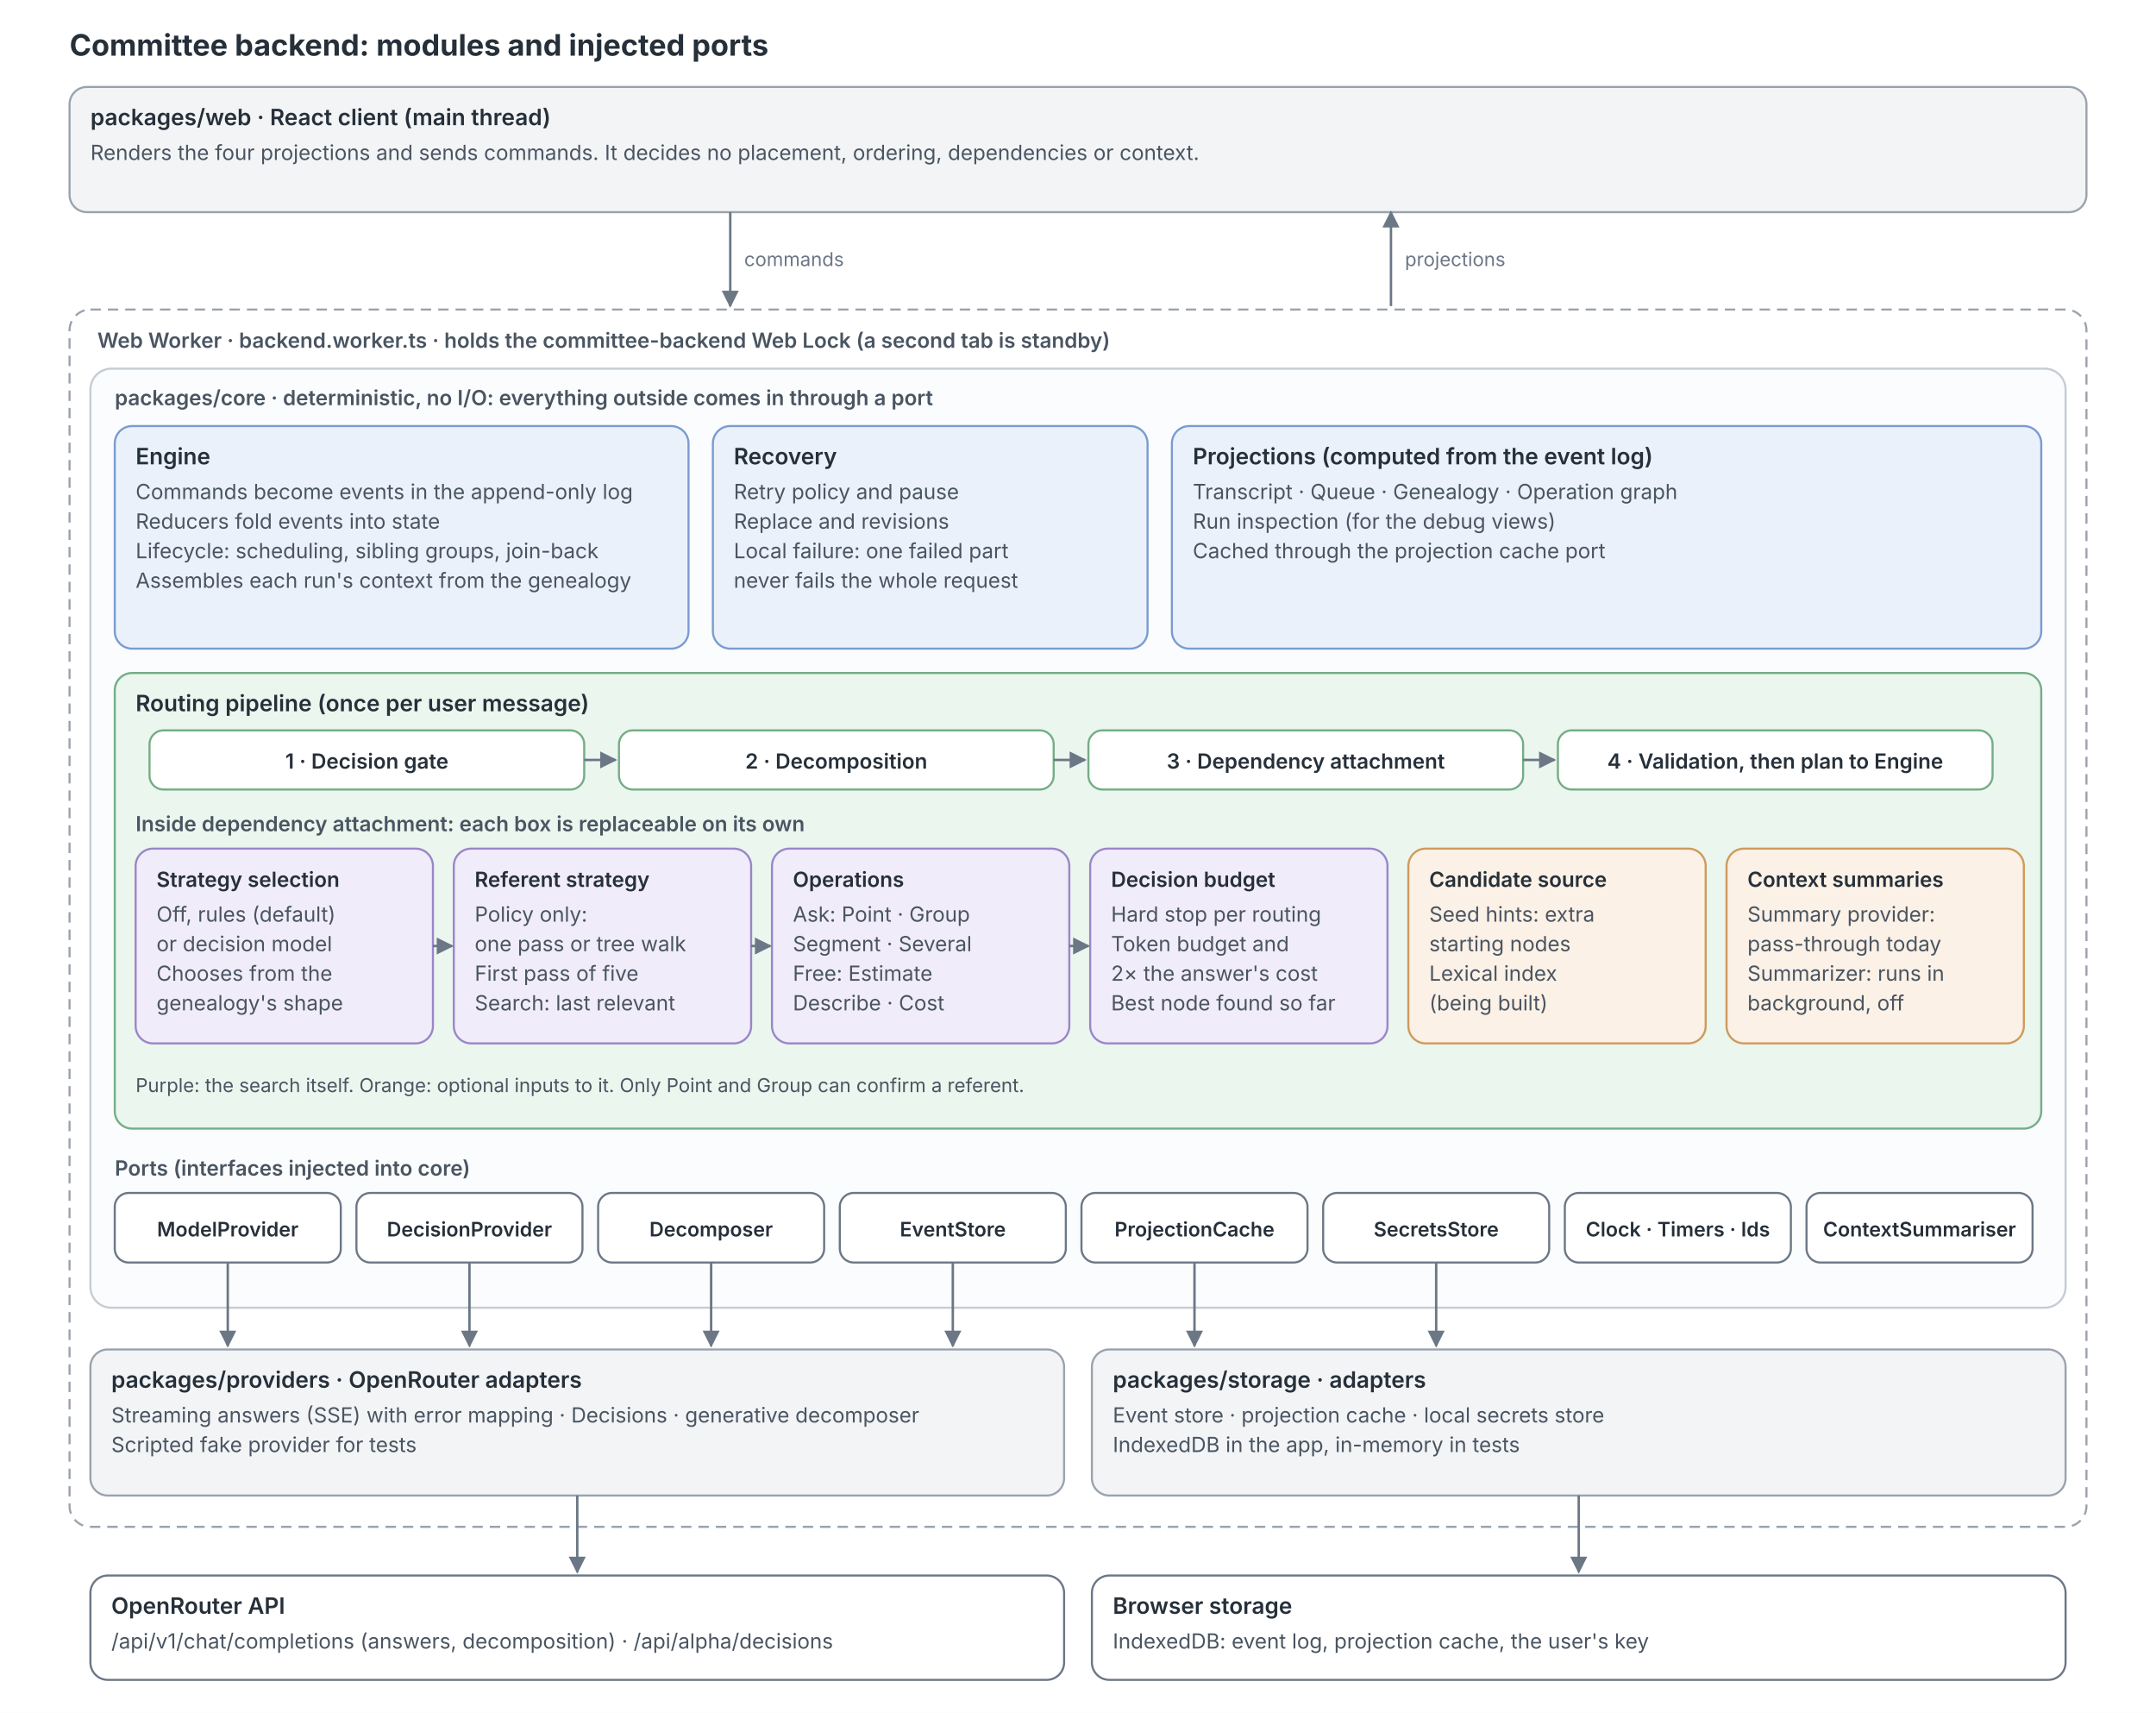
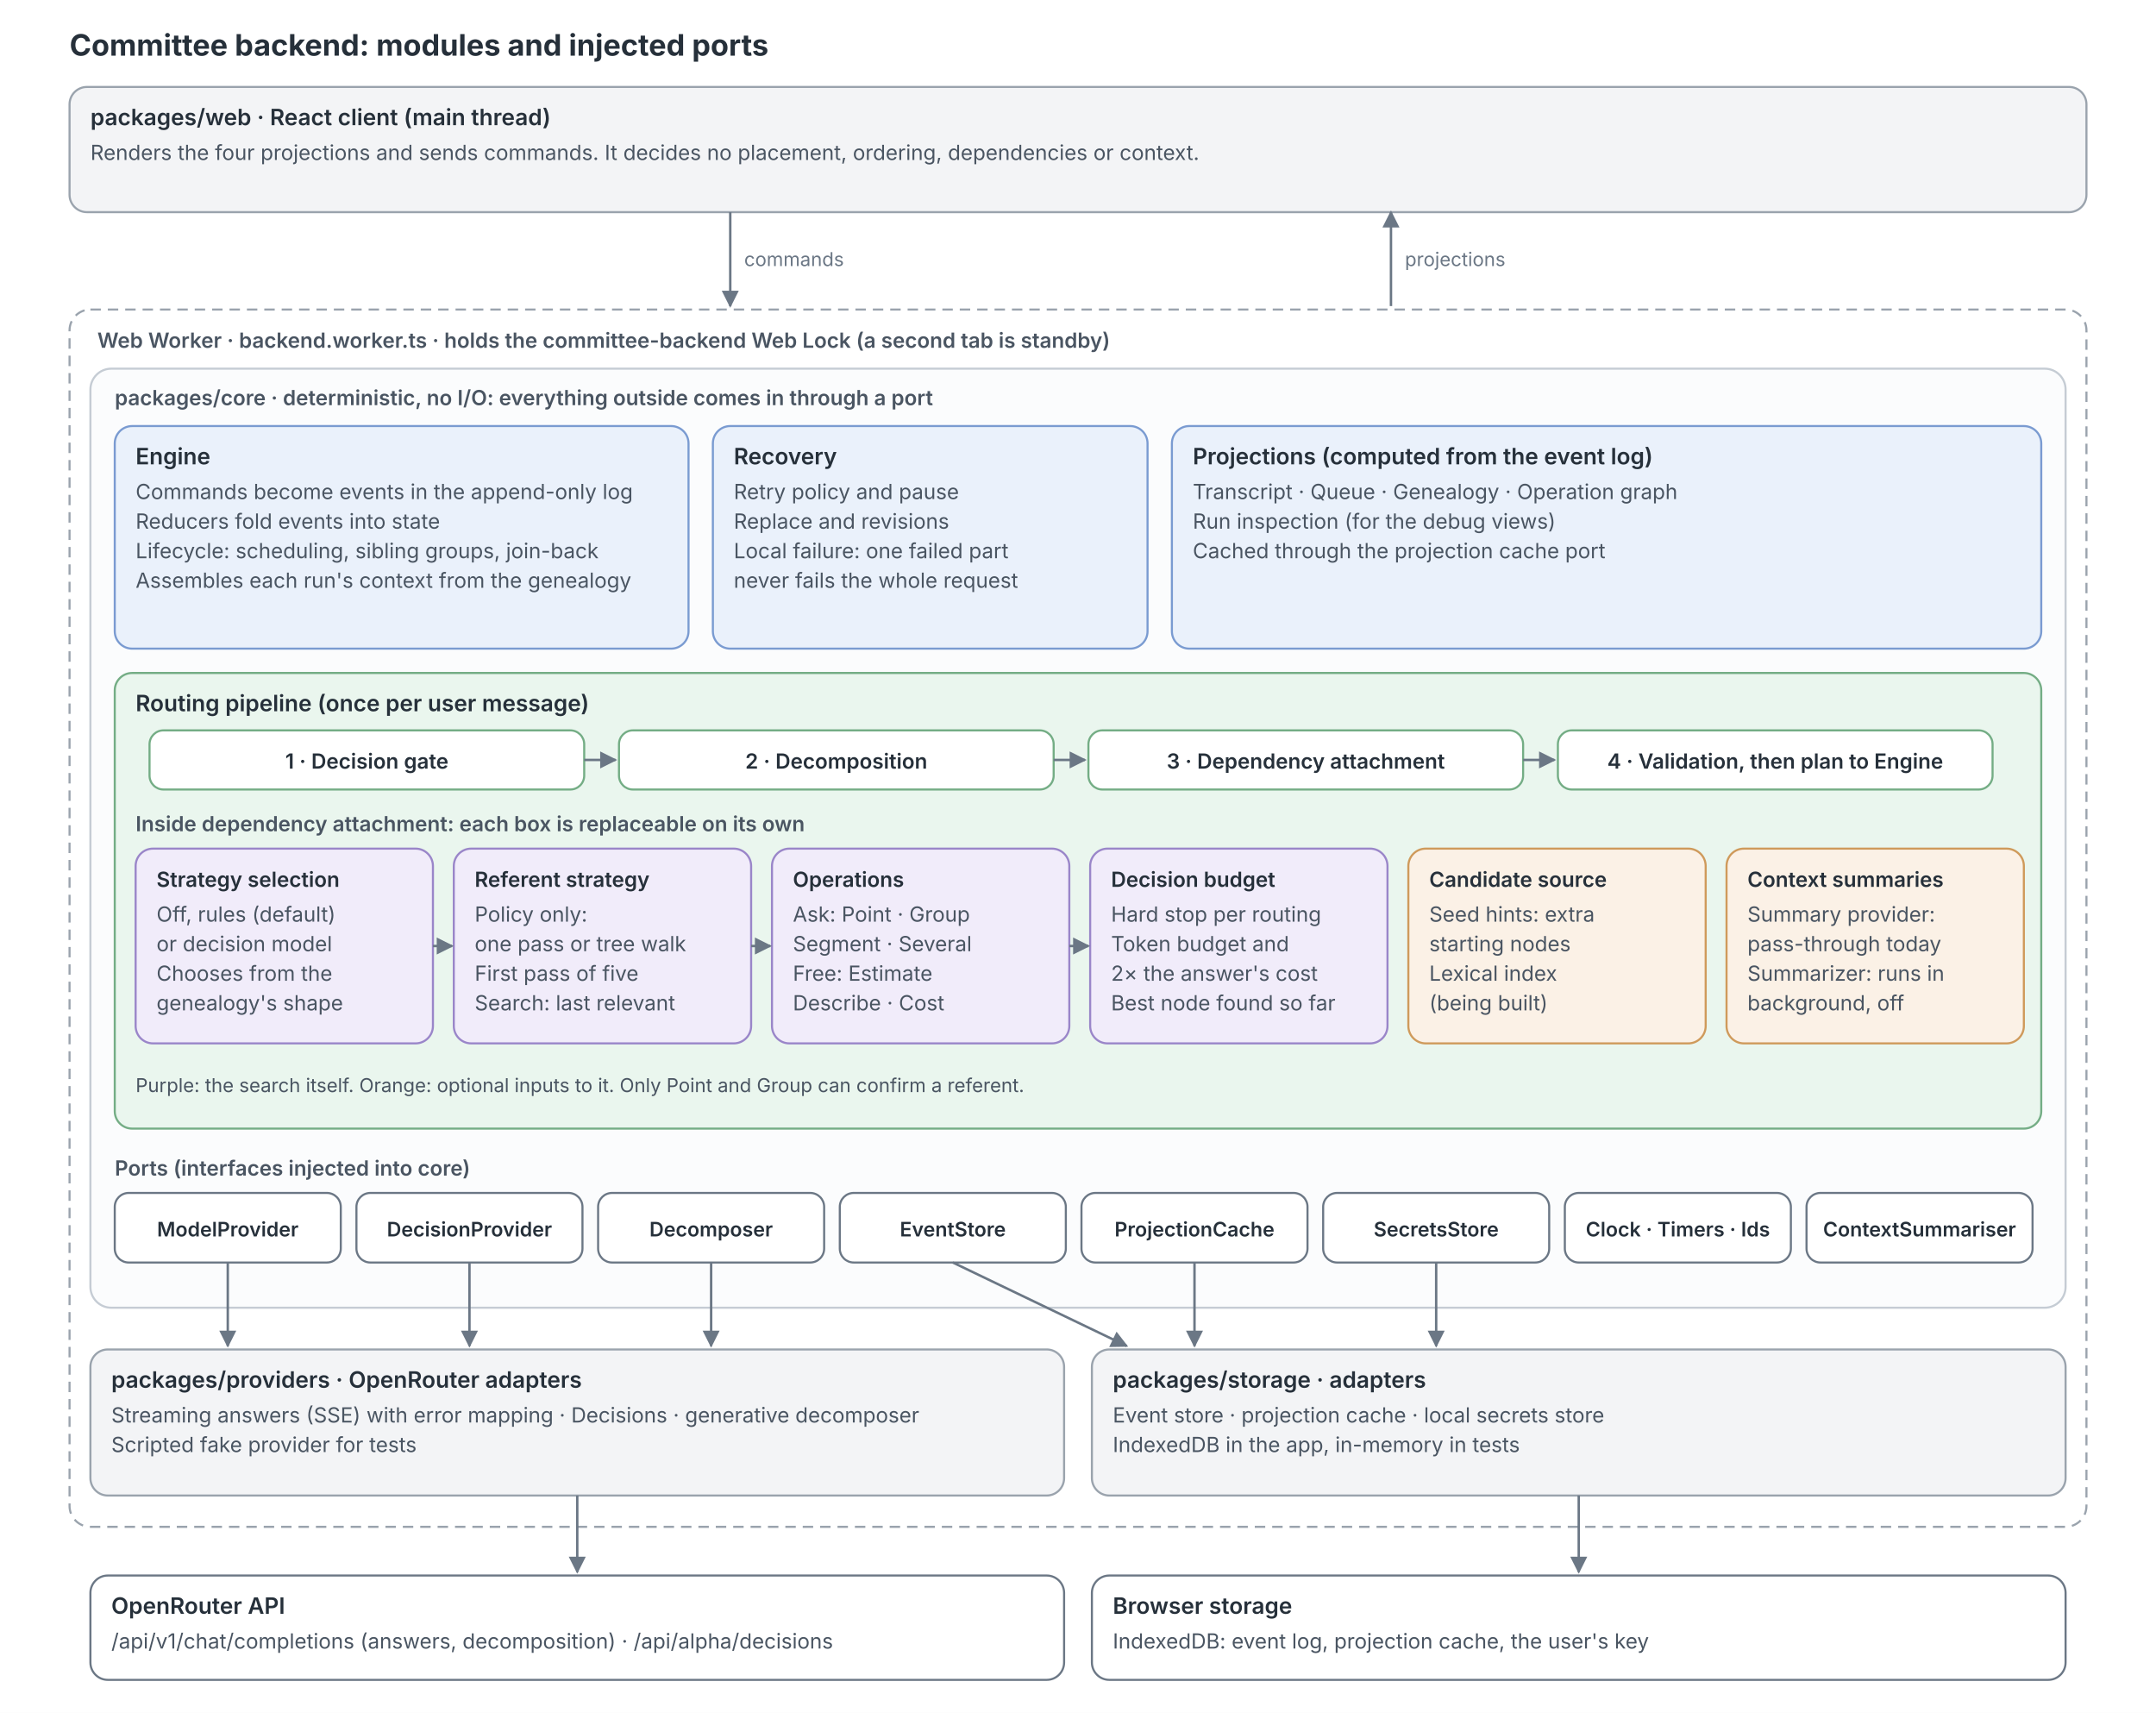
<svg xmlns="http://www.w3.org/2000/svg" viewBox="0 0 1240 985" width="1240" height="985" font-family="Inter, Helvetica, Arial, sans-serif">
  <defs>
    <marker id="a" viewBox="0 0 10 10" refX="9" refY="5" markerWidth="7" markerHeight="7" orient="auto-start-reverse">
      <path d="M0 0L10 5L0 10z" fill="#6b7785" />
    </marker>
  </defs>
  <rect width="1240" height="985" fill="#ffffff" />
  <text x="40" y="32" font-size="17" font-weight="700" fill="#26303a" text-anchor="start">Committee backend: modules and injected ports</text>
  <rect x="40" y="50" width="1160" height="72" rx="10" fill="#f3f4f6" stroke="#9aa3ad" stroke-width="1.2" />
  <text x="52" y="72" font-size="13" font-weight="600" fill="#26303a" text-anchor="start">packages/web · React client (main thread)</text>
  <text x="52" y="92" font-size="12" font-weight="400" fill="#4a5562" text-anchor="start">Renders the four projections and sends commands. It decides no placement, ordering, dependencies or context.</text>
  <line x1="420" y1="122" x2="420" y2="176" stroke="#6b7785" stroke-width="1.4" marker-end="url(#a)" />
  <text x="428.0" y="153.0" font-size="11" font-weight="400" fill="#6b7785" text-anchor="start">commands</text>
  <line x1="800" y1="176" x2="800" y2="122" stroke="#6b7785" stroke-width="1.4" marker-end="url(#a)" />
  <text x="808.0" y="153.0" font-size="11" font-weight="400" fill="#6b7785" text-anchor="start">projections</text>
  <rect x="40" y="178" width="1160" height="700" rx="12" fill="#ffffff" stroke="#9aa3ad" stroke-width="1.2" stroke-dasharray="6 4" />
  <text x="56" y="200" font-size="12" font-weight="600" fill="#4a5562" text-anchor="start">Web Worker · backend.worker.ts · holds the committee-backend Web Lock (a second tab is standby)</text>
  <rect x="52" y="212" width="1136" height="540" rx="12" fill="#fbfcfd" stroke="#c5ccd4" stroke-width="1.2" />
  <text x="66" y="233" font-size="12" font-weight="600" fill="#4a5562" text-anchor="start">packages/core · deterministic, no I/O: everything outside comes in through a port</text>
  <rect x="66" y="245" width="330" height="128" rx="10" fill="#eaf1fb" stroke="#7a9bd1" stroke-width="1.2" />
  <text x="78" y="267" font-size="13" font-weight="600" fill="#26303a" text-anchor="start">Engine</text>
  <text x="78" y="287" font-size="12" font-weight="400" fill="#4a5562" text-anchor="start">Commands become events in the append-only log</text>
  <text x="78" y="304" font-size="12" font-weight="400" fill="#4a5562" text-anchor="start">Reducers fold events into state</text>
  <text x="78" y="321" font-size="12" font-weight="400" fill="#4a5562" text-anchor="start">Lifecycle: scheduling, sibling groups, join-back</text>
  <text x="78" y="338" font-size="12" font-weight="400" fill="#4a5562" text-anchor="start">Assembles each run's context from the genealogy</text>
  <rect x="410" y="245" width="250" height="128" rx="10" fill="#eaf1fb" stroke="#7a9bd1" stroke-width="1.2" />
  <text x="422" y="267" font-size="13" font-weight="600" fill="#26303a" text-anchor="start">Recovery</text>
  <text x="422" y="287" font-size="12" font-weight="400" fill="#4a5562" text-anchor="start">Retry policy and pause</text>
  <text x="422" y="304" font-size="12" font-weight="400" fill="#4a5562" text-anchor="start">Replace and revisions</text>
  <text x="422" y="321" font-size="12" font-weight="400" fill="#4a5562" text-anchor="start">Local failure: one failed part</text>
  <text x="422" y="338" font-size="12" font-weight="400" fill="#4a5562" text-anchor="start">never fails the whole request</text>
  <rect x="674" y="245" width="500" height="128" rx="10" fill="#eaf1fb" stroke="#7a9bd1" stroke-width="1.2" />
  <text x="686" y="267" font-size="13" font-weight="600" fill="#26303a" text-anchor="start">Projections (computed from the event log)</text>
  <text x="686" y="287" font-size="12" font-weight="400" fill="#4a5562" text-anchor="start">Transcript · Queue · Genealogy · Operation graph</text>
  <text x="686" y="304" font-size="12" font-weight="400" fill="#4a5562" text-anchor="start">Run inspection (for the debug views)</text>
  <text x="686" y="321" font-size="12" font-weight="400" fill="#4a5562" text-anchor="start">Cached through the projection cache port</text>
  <rect x="66" y="387" width="1108" height="262" rx="10" fill="#eaf6ee" stroke="#74ad85" stroke-width="1.2" />
  <text x="78" y="409" font-size="13" font-weight="600" fill="#26303a" text-anchor="start">Routing pipeline (once per user message)</text>
  <rect x="86" y="420" width="250" height="34" rx="8" fill="#ffffff" stroke="#74ad85" stroke-width="1.2" />
  <text x="211" y="442" font-size="12" font-weight="600" fill="#26303a" text-anchor="middle">1 · Decision gate</text>
  <rect x="356" y="420" width="250" height="34" rx="8" fill="#ffffff" stroke="#74ad85" stroke-width="1.2" />
  <text x="481" y="442" font-size="12" font-weight="600" fill="#26303a" text-anchor="middle">2 · Decomposition</text>
  <rect x="626" y="420" width="250" height="34" rx="8" fill="#ffffff" stroke="#74ad85" stroke-width="1.2" />
  <text x="751" y="442" font-size="12" font-weight="600" fill="#26303a" text-anchor="middle">3 · Dependency attachment</text>
  <rect x="896" y="420" width="250" height="34" rx="8" fill="#ffffff" stroke="#74ad85" stroke-width="1.2" />
  <text x="1021" y="442" font-size="12" font-weight="600" fill="#26303a" text-anchor="middle">4 · Validation, then plan to Engine</text>
  <line x1="336" y1="437" x2="354" y2="437" stroke="#6b7785" stroke-width="1.4" marker-end="url(#a)" />
  <line x1="606" y1="437" x2="624" y2="437" stroke="#6b7785" stroke-width="1.4" marker-end="url(#a)" />
  <line x1="876" y1="437" x2="894" y2="437" stroke="#6b7785" stroke-width="1.4" marker-end="url(#a)" />
  <text x="78" y="478" font-size="12" font-weight="600" fill="#4a5562" text-anchor="start">Inside dependency attachment: each box is replaceable on its own</text>
  <rect x="78" y="488" width="171" height="112" rx="10" fill="#f1ecfa" stroke="#9a86c9" stroke-width="1.2" />
  <text x="90" y="510" font-size="12" font-weight="600" fill="#26303a" text-anchor="start">Strategy selection</text>
  <text x="90" y="530" font-size="12" font-weight="400" fill="#4a5562" text-anchor="start">Off, rules (default)</text>
  <text x="90" y="547" font-size="12" font-weight="400" fill="#4a5562" text-anchor="start">or decision model</text>
  <text x="90" y="564" font-size="12" font-weight="400" fill="#4a5562" text-anchor="start">Chooses from the</text>
  <text x="90" y="581" font-size="12" font-weight="400" fill="#4a5562" text-anchor="start">genealogy's shape</text>
  <rect x="261" y="488" width="171" height="112" rx="10" fill="#f1ecfa" stroke="#9a86c9" stroke-width="1.2" />
  <text x="273" y="510" font-size="12" font-weight="600" fill="#26303a" text-anchor="start">Referent strategy</text>
  <text x="273" y="530" font-size="12" font-weight="400" fill="#4a5562" text-anchor="start">Policy only:</text>
  <text x="273" y="547" font-size="12" font-weight="400" fill="#4a5562" text-anchor="start">one pass or tree walk</text>
  <text x="273" y="564" font-size="12" font-weight="400" fill="#4a5562" text-anchor="start">First pass of five</text>
  <text x="273" y="581" font-size="12" font-weight="400" fill="#4a5562" text-anchor="start">Search: last relevant</text>
  <rect x="444" y="488" width="171" height="112" rx="10" fill="#f1ecfa" stroke="#9a86c9" stroke-width="1.2" />
  <text x="456" y="510" font-size="12" font-weight="600" fill="#26303a" text-anchor="start">Operations</text>
  <text x="456" y="530" font-size="12" font-weight="400" fill="#4a5562" text-anchor="start">Ask: Point · Group</text>
  <text x="456" y="547" font-size="12" font-weight="400" fill="#4a5562" text-anchor="start">Segment · Several</text>
  <text x="456" y="564" font-size="12" font-weight="400" fill="#4a5562" text-anchor="start">Free: Estimate</text>
  <text x="456" y="581" font-size="12" font-weight="400" fill="#4a5562" text-anchor="start">Describe · Cost</text>
  <rect x="627" y="488" width="171" height="112" rx="10" fill="#f1ecfa" stroke="#9a86c9" stroke-width="1.2" />
  <text x="639" y="510" font-size="12" font-weight="600" fill="#26303a" text-anchor="start">Decision budget</text>
  <text x="639" y="530" font-size="12" font-weight="400" fill="#4a5562" text-anchor="start">Hard stop per routing</text>
  <text x="639" y="547" font-size="12" font-weight="400" fill="#4a5562" text-anchor="start">Token budget and</text>
  <text x="639" y="564" font-size="12" font-weight="400" fill="#4a5562" text-anchor="start">2× the answer's cost</text>
  <text x="639" y="581" font-size="12" font-weight="400" fill="#4a5562" text-anchor="start">Best node found so far</text>
  <rect x="810" y="488" width="171" height="112" rx="10" fill="#fbf1e6" stroke="#cf9a5b" stroke-width="1.2" />
  <text x="822" y="510" font-size="12" font-weight="600" fill="#26303a" text-anchor="start">Candidate source</text>
  <text x="822" y="530" font-size="12" font-weight="400" fill="#4a5562" text-anchor="start">Seed hints: extra</text>
  <text x="822" y="547" font-size="12" font-weight="400" fill="#4a5562" text-anchor="start">starting nodes</text>
  <text x="822" y="564" font-size="12" font-weight="400" fill="#4a5562" text-anchor="start">Lexical index</text>
  <text x="822" y="581" font-size="12" font-weight="400" fill="#4a5562" text-anchor="start">(being built)</text>
  <rect x="993" y="488" width="171" height="112" rx="10" fill="#fbf1e6" stroke="#cf9a5b" stroke-width="1.2" />
  <text x="1005" y="510" font-size="12" font-weight="600" fill="#26303a" text-anchor="start">Context summaries</text>
  <text x="1005" y="530" font-size="12" font-weight="400" fill="#4a5562" text-anchor="start">Summary provider:</text>
  <text x="1005" y="547" font-size="12" font-weight="400" fill="#4a5562" text-anchor="start">pass-through today</text>
  <text x="1005" y="564" font-size="12" font-weight="400" fill="#4a5562" text-anchor="start">Summarizer: runs in</text>
  <text x="1005" y="581" font-size="12" font-weight="400" fill="#4a5562" text-anchor="start">background, off</text>
  <line x1="249" y1="544" x2="260" y2="544" stroke="#6b7785" stroke-width="1.4" marker-end="url(#a)" />
  <line x1="432" y1="544" x2="443" y2="544" stroke="#6b7785" stroke-width="1.4" marker-end="url(#a)" />
  <line x1="615" y1="544" x2="626" y2="544" stroke="#6b7785" stroke-width="1.4" marker-end="url(#a)" />
  <text x="78" y="628" font-size="11" font-weight="400" fill="#4a5562" text-anchor="start">Purple: the search itself. Orange: optional inputs to it. Only Point and Group can confirm a referent.</text>
  <text x="66" y="676" font-size="12" font-weight="600" fill="#4a5562" text-anchor="start">Ports (interfaces injected into core)</text>
  <rect x="66" y="686" width="130" height="40" rx="8" fill="#ffffff" stroke="#6b7785" stroke-width="1.2" />
  <text x="131" y="711" font-size="11.5" font-weight="600" fill="#26303a" text-anchor="middle">ModelProvider</text>
  <rect x="205" y="686" width="130" height="40" rx="8" fill="#ffffff" stroke="#6b7785" stroke-width="1.2" />
  <text x="270" y="711" font-size="11.5" font-weight="600" fill="#26303a" text-anchor="middle">DecisionProvider</text>
  <rect x="344" y="686" width="130" height="40" rx="8" fill="#ffffff" stroke="#6b7785" stroke-width="1.2" />
  <text x="409" y="711" font-size="11.5" font-weight="600" fill="#26303a" text-anchor="middle">Decomposer</text>
  <rect x="483" y="686" width="130" height="40" rx="8" fill="#ffffff" stroke="#6b7785" stroke-width="1.2" />
  <text x="548" y="711" font-size="11.5" font-weight="600" fill="#26303a" text-anchor="middle">EventStore</text>
  <rect x="622" y="686" width="130" height="40" rx="8" fill="#ffffff" stroke="#6b7785" stroke-width="1.2" />
  <text x="687" y="711" font-size="11.5" font-weight="600" fill="#26303a" text-anchor="middle">ProjectionCache</text>
  <rect x="761" y="686" width="130" height="40" rx="8" fill="#ffffff" stroke="#6b7785" stroke-width="1.2" />
  <text x="826" y="711" font-size="11.5" font-weight="600" fill="#26303a" text-anchor="middle">SecretsStore</text>
  <rect x="900" y="686" width="130" height="40" rx="8" fill="#ffffff" stroke="#6b7785" stroke-width="1.2" />
  <text x="965" y="711" font-size="11.5" font-weight="600" fill="#26303a" text-anchor="middle">Clock · Timers · Ids</text>
  <rect x="1039" y="686" width="130" height="40" rx="8" fill="#ffffff" stroke="#6b7785" stroke-width="1.2" />
  <text x="1104" y="711" font-size="11.5" font-weight="600" fill="#26303a" text-anchor="middle">ContextSummariser</text>
  <rect x="52" y="776" width="560" height="84" rx="10" fill="#f3f4f6" stroke="#9aa3ad" stroke-width="1.2" />
  <text x="64" y="798" font-size="13" font-weight="600" fill="#26303a" text-anchor="start">packages/providers · OpenRouter adapters</text>
  <text x="64" y="818" font-size="12" font-weight="400" fill="#4a5562" text-anchor="start">Streaming answers (SSE) with error mapping · Decisions · generative decomposer</text>
  <text x="64" y="835" font-size="12" font-weight="400" fill="#4a5562" text-anchor="start">Scripted fake provider for tests</text>
  <rect x="628" y="776" width="560" height="84" rx="10" fill="#f3f4f6" stroke="#9aa3ad" stroke-width="1.2" />
  <text x="640" y="798" font-size="13" font-weight="600" fill="#26303a" text-anchor="start">packages/storage · adapters</text>
  <text x="640" y="818" font-size="12" font-weight="400" fill="#4a5562" text-anchor="start">Event store · projection cache · local secrets store</text>
  <text x="640" y="835" font-size="12" font-weight="400" fill="#4a5562" text-anchor="start">IndexedDB in the app, in-memory in tests</text>
  <line x1="131" y1="726" x2="131" y2="774" stroke="#6b7785" stroke-width="1.4" marker-end="url(#a)" />
  <line x1="270" y1="726" x2="270" y2="774" stroke="#6b7785" stroke-width="1.4" marker-end="url(#a)" />
  <line x1="409" y1="726" x2="409" y2="774" stroke="#6b7785" stroke-width="1.4" marker-end="url(#a)" />
  <line x1="687" y1="726" x2="687" y2="774" stroke="#6b7785" stroke-width="1.4" marker-end="url(#a)" />
  <line x1="826" y1="726" x2="826" y2="774" stroke="#6b7785" stroke-width="1.4" marker-end="url(#a)" />
-   <line x1="548" y1="726" x2="548" y2="774" stroke="#6b7785" stroke-width="1.4" marker-end="url(#a)" />
+   <line x1="548" y1="726" x2="648" y2="774" stroke="#6b7785" stroke-width="1.4" marker-end="url(#a)" />
  <rect x="52" y="906" width="560" height="60" rx="10" fill="#ffffff" stroke="#6b7785" stroke-width="1.2" />
  <text x="64" y="928" font-size="13" font-weight="600" fill="#26303a" text-anchor="start">OpenRouter API</text>
  <text x="64" y="948" font-size="12" font-weight="400" fill="#4a5562" text-anchor="start">/api/v1/chat/completions (answers, decomposition) · /api/alpha/decisions</text>
  <rect x="628" y="906" width="560" height="60" rx="10" fill="#ffffff" stroke="#6b7785" stroke-width="1.2" />
  <text x="640" y="928" font-size="13" font-weight="600" fill="#26303a" text-anchor="start">Browser storage</text>
  <text x="640" y="948" font-size="12" font-weight="400" fill="#4a5562" text-anchor="start">IndexedDB: event log, projection cache, the user's key</text>
  <line x1="332" y1="860" x2="332" y2="904" stroke="#6b7785" stroke-width="1.4" marker-end="url(#a)" />
  <line x1="908" y1="860" x2="908" y2="904" stroke="#6b7785" stroke-width="1.4" marker-end="url(#a)" />
</svg>
